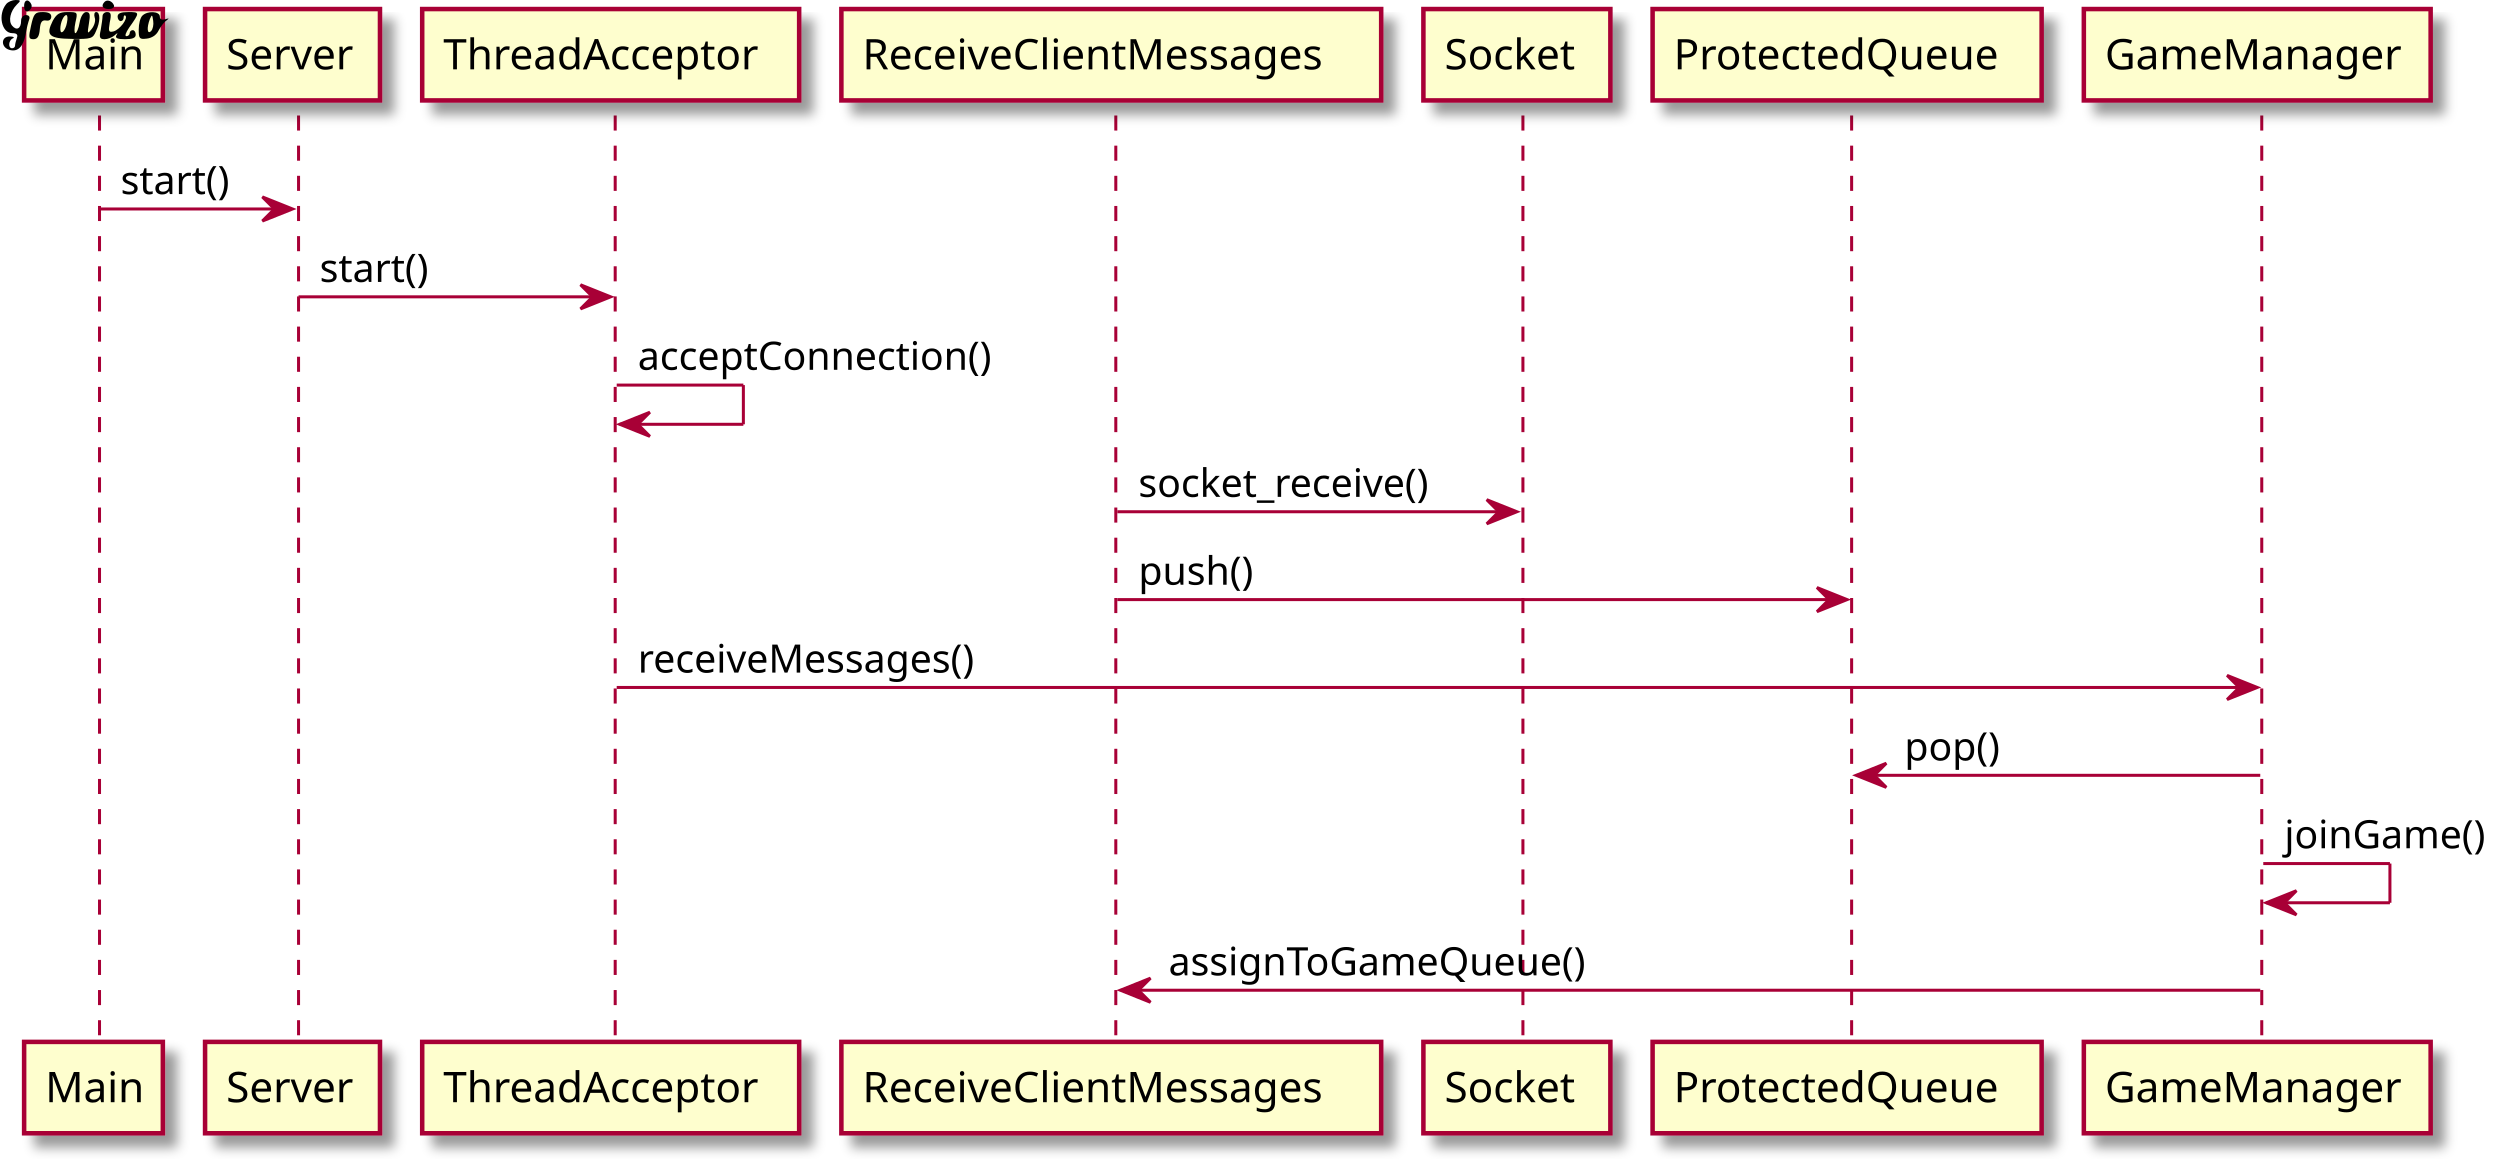
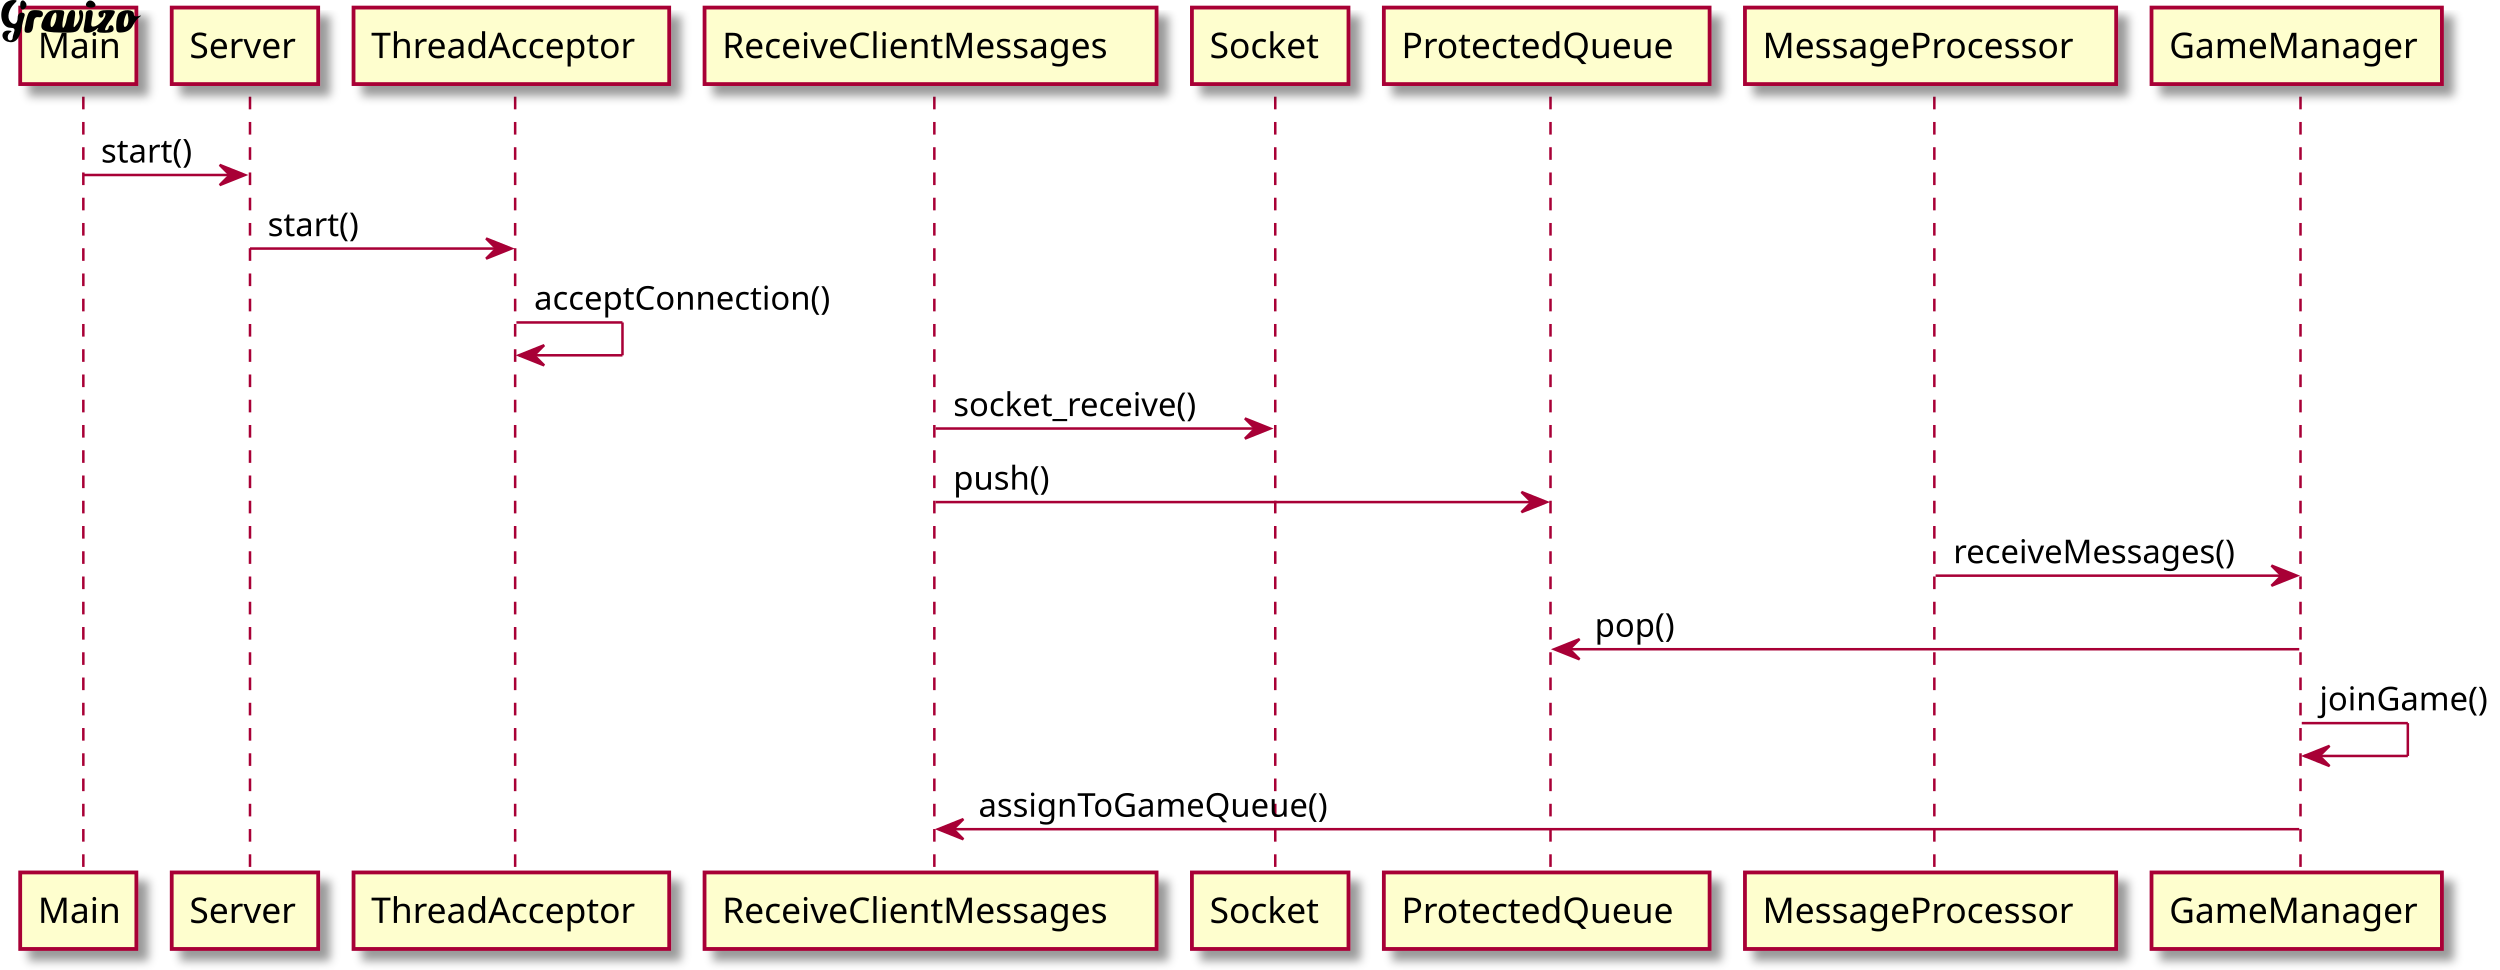
- <svg xmlns="http://www.w3.org/2000/svg" contentScriptType="application/ecmascript" contentStyleType="text/css" height="384px" preserveAspectRatio="none" style="width:829px;height:384px;" version="1.1" viewBox="0 0 829 384" width="829px" zoomAndPan="magnify">
+ <svg xmlns="http://www.w3.org/2000/svg" contentScriptType="application/ecmascript" contentStyleType="text/css" height="384px" preserveAspectRatio="none" style="width:990px;height:384px;" version="1.1" viewBox="0 0 990 384" width="990px" zoomAndPan="magnify">
  <defs>
-     <filter height="300%" id="fw25lj2" width="300%" x="-1" y="-1">
+     <filter height="300%" id="fvaq0qx" width="300%" x="-1" y="-1">
      <feGaussianBlur result="blurOut" stdDeviation="2.0" />
      <feColorMatrix in="blurOut" result="blurOut2" type="matrix" values="0 0 0 0 0 0 0 0 0 0 0 0 0 0 0 0 0 0 .4 0" />
      <feOffset dx="4.0" dy="4.0" in="blurOut2" result="blurOut3" />
      <feBlend in="SourceGraphic" in2="blurOut3" mode="normal" />
    </filter>
  </defs>
  <g>
    <line style="stroke: #A80036; stroke-width: 1.0; stroke-dasharray: 5.0,5.0;" x1="33" x2="33" y1="38.297" y2="346.492" />
    <line style="stroke: #A80036; stroke-width: 1.0; stroke-dasharray: 5.0,5.0;" x1="99" x2="99" y1="38.297" y2="346.492" />
    <line style="stroke: #A80036; stroke-width: 1.0; stroke-dasharray: 5.0,5.0;" x1="204" x2="204" y1="38.297" y2="346.492" />
    <line style="stroke: #A80036; stroke-width: 1.0; stroke-dasharray: 5.0,5.0;" x1="370" x2="370" y1="38.297" y2="346.492" />
    <line style="stroke: #A80036; stroke-width: 1.0; stroke-dasharray: 5.0,5.0;" x1="505" x2="505" y1="38.297" y2="346.492" />
    <line style="stroke: #A80036; stroke-width: 1.0; stroke-dasharray: 5.0,5.0;" x1="614" x2="614" y1="38.297" y2="346.492" />
-     <line style="stroke: #A80036; stroke-width: 1.0; stroke-dasharray: 5.0,5.0;" x1="750" x2="750" y1="38.297" y2="346.492" />
-     <rect fill="#FEFECE" filter="url(#fw25lj2)" height="30.297" style="stroke: #A80036; stroke-width: 1.5;" width="46" x="8" y="3" />
+     <line style="stroke: #A80036; stroke-width: 1.0; stroke-dasharray: 5.0,5.0;" x1="766" x2="766" y1="38.297" y2="346.492" />
+     <line style="stroke: #A80036; stroke-width: 1.0; stroke-dasharray: 5.0,5.0;" x1="911" x2="911" y1="38.297" y2="346.492" />
+     <rect fill="#FEFECE" filter="url(#fvaq0qx)" height="30.297" style="stroke: #A80036; stroke-width: 1.5;" width="46" x="8" y="3" />
    <text fill="#000000" font-family="sans-serif" font-size="14" lengthAdjust="spacingAndGlyphs" textLength="32" x="15" y="22.995">Main</text>
-     <rect fill="#FEFECE" filter="url(#fw25lj2)" height="30.297" style="stroke: #A80036; stroke-width: 1.5;" width="46" x="8" y="345.492" />
+     <rect fill="#FEFECE" filter="url(#fvaq0qx)" height="30.297" style="stroke: #A80036; stroke-width: 1.5;" width="46" x="8" y="345.492" />
    <text fill="#000000" font-family="sans-serif" font-size="14" lengthAdjust="spacingAndGlyphs" textLength="32" x="15" y="365.487">Main</text>
-     <rect fill="#FEFECE" filter="url(#fw25lj2)" height="30.297" style="stroke: #A80036; stroke-width: 1.5;" width="58" x="68" y="3" />
+     <rect fill="#FEFECE" filter="url(#fvaq0qx)" height="30.297" style="stroke: #A80036; stroke-width: 1.5;" width="58" x="68" y="3" />
    <text fill="#000000" font-family="sans-serif" font-size="14" lengthAdjust="spacingAndGlyphs" textLength="44" x="75" y="22.995">Server</text>
-     <rect fill="#FEFECE" filter="url(#fw25lj2)" height="30.297" style="stroke: #A80036; stroke-width: 1.5;" width="58" x="68" y="345.492" />
+     <rect fill="#FEFECE" filter="url(#fvaq0qx)" height="30.297" style="stroke: #A80036; stroke-width: 1.5;" width="58" x="68" y="345.492" />
    <text fill="#000000" font-family="sans-serif" font-size="14" lengthAdjust="spacingAndGlyphs" textLength="44" x="75" y="365.487">Server</text>
-     <rect fill="#FEFECE" filter="url(#fw25lj2)" height="30.297" style="stroke: #A80036; stroke-width: 1.5;" width="125" x="140" y="3" />
+     <rect fill="#FEFECE" filter="url(#fvaq0qx)" height="30.297" style="stroke: #A80036; stroke-width: 1.5;" width="125" x="140" y="3" />
    <text fill="#000000" font-family="sans-serif" font-size="14" lengthAdjust="spacingAndGlyphs" textLength="111" x="147" y="22.995">ThreadAcceptor</text>
-     <rect fill="#FEFECE" filter="url(#fw25lj2)" height="30.297" style="stroke: #A80036; stroke-width: 1.5;" width="125" x="140" y="345.492" />
+     <rect fill="#FEFECE" filter="url(#fvaq0qx)" height="30.297" style="stroke: #A80036; stroke-width: 1.5;" width="125" x="140" y="345.492" />
    <text fill="#000000" font-family="sans-serif" font-size="14" lengthAdjust="spacingAndGlyphs" textLength="111" x="147" y="365.487">ThreadAcceptor</text>
-     <rect fill="#FEFECE" filter="url(#fw25lj2)" height="30.297" style="stroke: #A80036; stroke-width: 1.5;" width="179" x="279" y="3" />
+     <rect fill="#FEFECE" filter="url(#fvaq0qx)" height="30.297" style="stroke: #A80036; stroke-width: 1.5;" width="179" x="279" y="3" />
    <text fill="#000000" font-family="sans-serif" font-size="14" lengthAdjust="spacingAndGlyphs" textLength="165" x="286" y="22.995">ReceiveClientMessages</text>
-     <rect fill="#FEFECE" filter="url(#fw25lj2)" height="30.297" style="stroke: #A80036; stroke-width: 1.5;" width="179" x="279" y="345.492" />
+     <rect fill="#FEFECE" filter="url(#fvaq0qx)" height="30.297" style="stroke: #A80036; stroke-width: 1.5;" width="179" x="279" y="345.492" />
    <text fill="#000000" font-family="sans-serif" font-size="14" lengthAdjust="spacingAndGlyphs" textLength="165" x="286" y="365.487">ReceiveClientMessages</text>
-     <rect fill="#FEFECE" filter="url(#fw25lj2)" height="30.297" style="stroke: #A80036; stroke-width: 1.5;" width="62" x="472" y="3" />
+     <rect fill="#FEFECE" filter="url(#fvaq0qx)" height="30.297" style="stroke: #A80036; stroke-width: 1.5;" width="62" x="472" y="3" />
    <text fill="#000000" font-family="sans-serif" font-size="14" lengthAdjust="spacingAndGlyphs" textLength="48" x="479" y="22.995">Socket</text>
-     <rect fill="#FEFECE" filter="url(#fw25lj2)" height="30.297" style="stroke: #A80036; stroke-width: 1.5;" width="62" x="472" y="345.492" />
+     <rect fill="#FEFECE" filter="url(#fvaq0qx)" height="30.297" style="stroke: #A80036; stroke-width: 1.5;" width="62" x="472" y="345.492" />
    <text fill="#000000" font-family="sans-serif" font-size="14" lengthAdjust="spacingAndGlyphs" textLength="48" x="479" y="365.487">Socket</text>
-     <rect fill="#FEFECE" filter="url(#fw25lj2)" height="30.297" style="stroke: #A80036; stroke-width: 1.5;" width="129" x="548" y="3" />
+     <rect fill="#FEFECE" filter="url(#fvaq0qx)" height="30.297" style="stroke: #A80036; stroke-width: 1.5;" width="129" x="548" y="3" />
    <text fill="#000000" font-family="sans-serif" font-size="14" lengthAdjust="spacingAndGlyphs" textLength="115" x="555" y="22.995">ProtectedQueue</text>
-     <rect fill="#FEFECE" filter="url(#fw25lj2)" height="30.297" style="stroke: #A80036; stroke-width: 1.5;" width="129" x="548" y="345.492" />
+     <rect fill="#FEFECE" filter="url(#fvaq0qx)" height="30.297" style="stroke: #A80036; stroke-width: 1.5;" width="129" x="548" y="345.492" />
    <text fill="#000000" font-family="sans-serif" font-size="14" lengthAdjust="spacingAndGlyphs" textLength="115" x="555" y="365.487">ProtectedQueue</text>
-     <rect fill="#FEFECE" filter="url(#fw25lj2)" height="30.297" style="stroke: #A80036; stroke-width: 1.5;" width="115" x="691" y="3" />
-     <text fill="#000000" font-family="sans-serif" font-size="14" lengthAdjust="spacingAndGlyphs" textLength="101" x="698" y="22.995">GameManager</text>
-     <rect fill="#FEFECE" filter="url(#fw25lj2)" height="30.297" style="stroke: #A80036; stroke-width: 1.5;" width="115" x="691" y="345.492" />
-     <text fill="#000000" font-family="sans-serif" font-size="14" lengthAdjust="spacingAndGlyphs" textLength="101" x="698" y="365.487">GameManager</text>
+     <rect fill="#FEFECE" filter="url(#fvaq0qx)" height="30.297" style="stroke: #A80036; stroke-width: 1.5;" width="147" x="691" y="3" />
+     <text fill="#000000" font-family="sans-serif" font-size="14" lengthAdjust="spacingAndGlyphs" textLength="133" x="698" y="22.995">MessageProcessor</text>
+     <rect fill="#FEFECE" filter="url(#fvaq0qx)" height="30.297" style="stroke: #A80036; stroke-width: 1.5;" width="147" x="691" y="345.492" />
+     <text fill="#000000" font-family="sans-serif" font-size="14" lengthAdjust="spacingAndGlyphs" textLength="133" x="698" y="365.487">MessageProcessor</text>
+     <rect fill="#FEFECE" filter="url(#fvaq0qx)" height="30.297" style="stroke: #A80036; stroke-width: 1.5;" width="115" x="852" y="3" />
+     <text fill="#000000" font-family="sans-serif" font-size="14" lengthAdjust="spacingAndGlyphs" textLength="101" x="859" y="22.995">GameManager</text>
+     <rect fill="#FEFECE" filter="url(#fvaq0qx)" height="30.297" style="stroke: #A80036; stroke-width: 1.5;" width="115" x="852" y="345.492" />
+     <text fill="#000000" font-family="sans-serif" font-size="14" lengthAdjust="spacingAndGlyphs" textLength="101" x="859" y="365.487">GameManager</text>
    <polygon fill="#A80036" points="87,65.297,97,69.297,87,73.297,91,69.297" style="stroke: #A80036; stroke-width: 1.0;" />
    <line style="stroke: #A80036; stroke-width: 1.0;" x1="33" x2="93" y1="69.297" y2="69.297" />
    <text fill="#000000" font-family="sans-serif" font-size="13" lengthAdjust="spacingAndGlyphs" textLength="40" x="40" y="64.364">start()</text>
    <polygon fill="#A80036" points="192.5,94.43,202.5,98.43,192.5,102.43,196.5,98.43" style="stroke: #A80036; stroke-width: 1.0;" />
    <line style="stroke: #A80036; stroke-width: 1.0;" x1="99" x2="198.5" y1="98.43" y2="98.43" />
    <text fill="#000000" font-family="sans-serif" font-size="13" lengthAdjust="spacingAndGlyphs" textLength="40" x="106" y="93.497">start()</text>
    <line style="stroke: #A80036; stroke-width: 1.0;" x1="204.5" x2="246.5" y1="127.695" y2="127.695" />
    <line style="stroke: #A80036; stroke-width: 1.0;" x1="246.5" x2="246.5" y1="127.695" y2="140.695" />
    <line style="stroke: #A80036; stroke-width: 1.0;" x1="205.5" x2="246.5" y1="140.695" y2="140.695" />
    <polygon fill="#A80036" points="215.5,136.695,205.5,140.695,215.5,144.695,211.5,140.695" style="stroke: #A80036; stroke-width: 1.0;" />
    <text fill="#000000" font-family="sans-serif" font-size="13" lengthAdjust="spacingAndGlyphs" textLength="125" x="211.5" y="122.629">acceptConnection()</text>
    <polygon fill="#A80036" points="493,165.695,503,169.695,493,173.695,497,169.695" style="stroke: #A80036; stroke-width: 1.0;" />
    <line style="stroke: #A80036; stroke-width: 1.0;" x1="370.5" x2="499" y1="169.695" y2="169.695" />
    <text fill="#000000" font-family="sans-serif" font-size="13" lengthAdjust="spacingAndGlyphs" textLength="105" x="377.5" y="164.762">socket_receive()</text>
    <polygon fill="#A80036" points="602.5,194.828,612.5,198.828,602.5,202.828,606.5,198.828" style="stroke: #A80036; stroke-width: 1.0;" />
    <line style="stroke: #A80036; stroke-width: 1.0;" x1="370.5" x2="608.5" y1="198.828" y2="198.828" />
    <text fill="#000000" font-family="sans-serif" font-size="13" lengthAdjust="spacingAndGlyphs" textLength="41" x="377.5" y="193.895">push()</text>
-     <polygon fill="#A80036" points="738.5,223.961,748.5,227.961,738.5,231.961,742.5,227.961" style="stroke: #A80036; stroke-width: 1.0;" />
-     <line style="stroke: #A80036; stroke-width: 1.0;" x1="204.5" x2="744.5" y1="227.961" y2="227.961" />
-     <text fill="#000000" font-family="sans-serif" font-size="13" lengthAdjust="spacingAndGlyphs" textLength="120" x="211.5" y="223.028">receiveMessages()</text>
+     <polygon fill="#A80036" points="899.5,223.961,909.5,227.961,899.5,231.961,903.5,227.961" style="stroke: #A80036; stroke-width: 1.0;" />
+     <line style="stroke: #A80036; stroke-width: 1.0;" x1="766.5" x2="905.5" y1="227.961" y2="227.961" />
+     <text fill="#000000" font-family="sans-serif" font-size="13" lengthAdjust="spacingAndGlyphs" textLength="120" x="773.5" y="223.028">receiveMessages()</text>
    <polygon fill="#A80036" points="625.5,253.094,615.5,257.094,625.5,261.094,621.5,257.094" style="stroke: #A80036; stroke-width: 1.0;" />
-     <line style="stroke: #A80036; stroke-width: 1.0;" x1="619.5" x2="749.5" y1="257.094" y2="257.094" />
+     <line style="stroke: #A80036; stroke-width: 1.0;" x1="619.5" x2="910.5" y1="257.094" y2="257.094" />
    <text fill="#000000" font-family="sans-serif" font-size="13" lengthAdjust="spacingAndGlyphs" textLength="34" x="631.5" y="252.161">pop()</text>
-     <line style="stroke: #A80036; stroke-width: 1.0;" x1="750.5" x2="792.5" y1="286.359" y2="286.359" />
-     <line style="stroke: #A80036; stroke-width: 1.0;" x1="792.5" x2="792.5" y1="286.359" y2="299.359" />
-     <line style="stroke: #A80036; stroke-width: 1.0;" x1="751.5" x2="792.5" y1="299.359" y2="299.359" />
-     <polygon fill="#A80036" points="761.5,295.359,751.5,299.359,761.5,303.359,757.5,299.359" style="stroke: #A80036; stroke-width: 1.0;" />
-     <text fill="#000000" font-family="sans-serif" font-size="13" lengthAdjust="spacingAndGlyphs" textLength="71" x="757.5" y="281.293">joinGame()</text>
+     <line style="stroke: #A80036; stroke-width: 1.0;" x1="911.5" x2="953.5" y1="286.359" y2="286.359" />
+     <line style="stroke: #A80036; stroke-width: 1.0;" x1="953.5" x2="953.5" y1="286.359" y2="299.359" />
+     <line style="stroke: #A80036; stroke-width: 1.0;" x1="912.5" x2="953.5" y1="299.359" y2="299.359" />
+     <polygon fill="#A80036" points="922.5,295.359,912.5,299.359,922.5,303.359,918.5,299.359" style="stroke: #A80036; stroke-width: 1.0;" />
+     <text fill="#000000" font-family="sans-serif" font-size="13" lengthAdjust="spacingAndGlyphs" textLength="71" x="918.5" y="281.293">joinGame()</text>
    <polygon fill="#A80036" points="381.5,324.359,371.5,328.359,381.5,332.359,377.5,328.359" style="stroke: #A80036; stroke-width: 1.0;" />
-     <line style="stroke: #A80036; stroke-width: 1.0;" x1="375.5" x2="749.5" y1="328.359" y2="328.359" />
+     <line style="stroke: #A80036; stroke-width: 1.0;" x1="375.5" x2="910.5" y1="328.359" y2="328.359" />
    <text fill="#000000" font-family="sans-serif" font-size="13" lengthAdjust="spacingAndGlyphs" textLength="147" x="387.5" y="323.426">assignToGameQueue()</text>
  </g>
  <g transform="translate(0,17) scale(0.1,-0.1)" fill="#000000" stroke="none">
    <path d="M21 157 c-29 -35 -16 -97 20 -97 15 0 19 -5 15 -16 -3 -9 -6 -20 -6 -25 0 -5 -4 -9 -10 -9 -14 0 -12 27 3 33 6 3 2 6 -10 6 -30 1 -31 -35 -3 -44 28 -9 47 9 55 51 3 20 9 42 12 50 3 8 -1 14 -11 14 -9 0 -16 -8 -16 -19 0 -26 -15 -34 -30 -16 -13 16 -6 48 16 70 14 13 13 15 -4 15 -11 0 -25 -6 -31 -13z" />
    <path d="M80 150 c0 -13 5 -20 13 -17 6 2 12 10 12 17 0 7 -6 15 -12 18 -8 2 -13 -5 -13 -18z" />
    <path d="M347 164 c-13 -13 -7 -24 14 -24 11 0 19 5 17 12 -5 14 -22 21 -31 12z" />
    <path d="M103 85 c-9 -40 -8 -45 8 -45 13 0 19 9 21 33 2 24 7 31 21 29 10 -2 17 3 17 13 0 10 -9 15 -28 15 -26 0 -30 -5 -39 -45z" />
    <path d="M175 101 c-24 -48 -13 -59 64 -60 63 -1 69 1 79 25 15 31 15 64 1 64 -6 0 -8 -8 -5 -18 4 -10 -1 -27 -10 -38 -14 -18 -15 -17 -9 19 5 29 3 37 -9 37 -9 0 -18 -13 -22 -35 -3 -19 -10 -35 -14 -35 -4 0 -4 16 0 35 8 35 8 35 -26 35 -27 0 -36 -6 -49 -29z m47 -6 c-5 -28 -22 -44 -22 -21 0 21 11 46 20 46 4 0 5 -11 2 -25z" />
    <path d="M340 116 c0 -7 -3 -28 -6 -45 -6 -26 -3 -31 13 -31 10 0 25 6 32 12 11 10 13 10 7 1 -5 -9 3 -13 28 -13 25 0 36 4 36 15 0 8 -4 15 -10 15 -5 0 -10 -4 -10 -10 0 -5 -5 -10 -11 -10 -6 0 -2 12 9 28 36 51 36 52 -2 52 -25 0 -36 -4 -36 -15 0 -8 5 -15 10 -15 6 0 10 5 10 12 0 6 3 9 6 6 9 -10 -19 -46 -39 -52 -17 -4 -18 -1 -13 30 6 27 4 34 -9 34 -8 0 -15 -6 -15 -14z" />
    <path d="M472 118 c-7 -7 -12 -27 -12 -46 0 -30 2 -33 27 -30 17 2 32 12 39 27 7 13 18 28 26 33 10 8 9 8 -4 4 -12 -3 -18 0 -18 9 0 18 -41 20 -58 3z m29 -51 c-13 -13 -15 11 -4 40 7 16 8 15 11 -6 2 -13 -1 -28 -7 -34z" />
  </g>
</svg>
